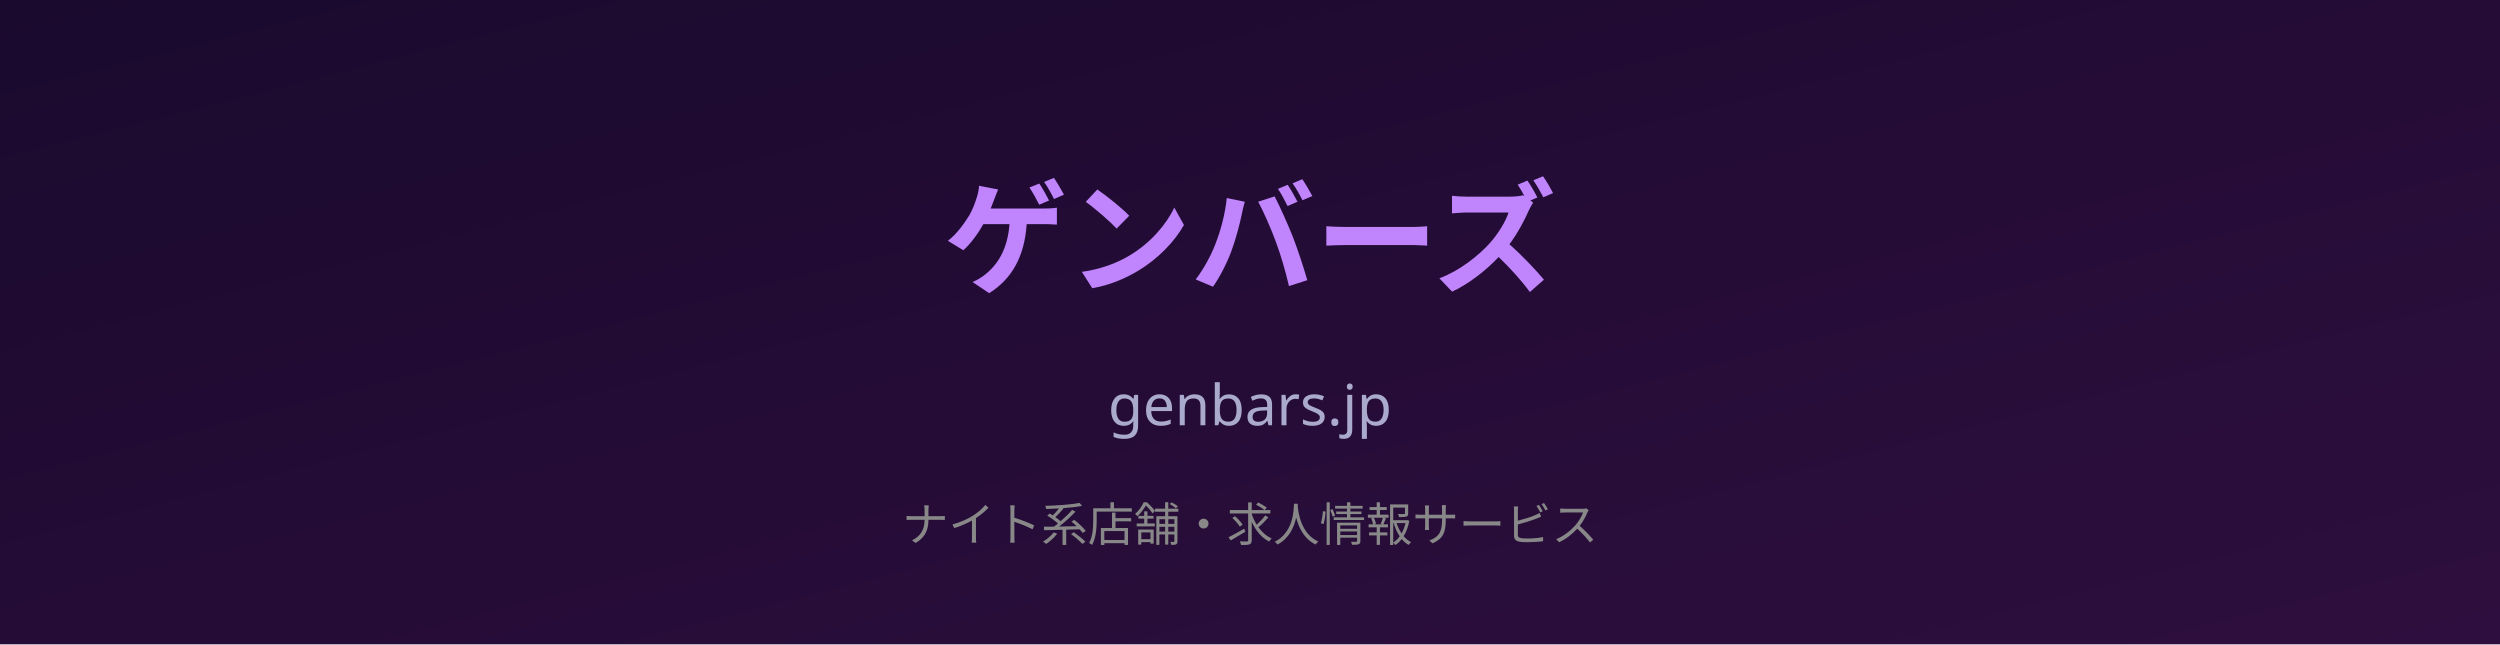
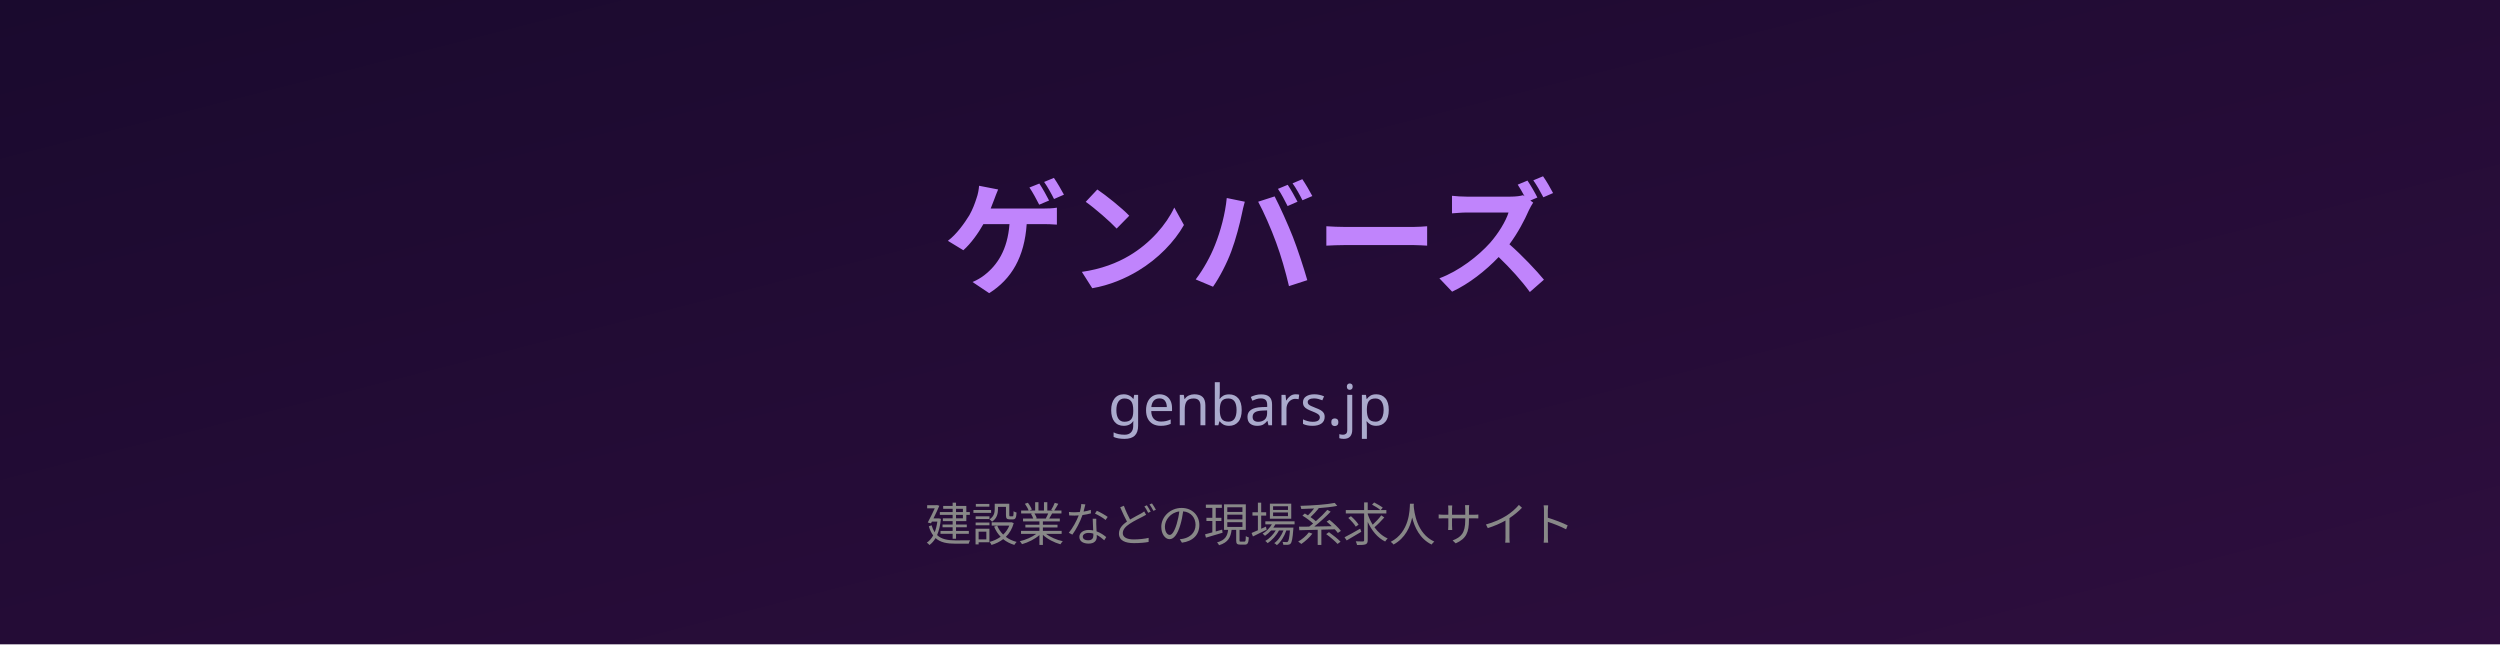
<svg xmlns="http://www.w3.org/2000/svg" width="970" height="250" viewBox="0 0 970 250">
  <defs>
    <linearGradient id="grad" x1="0%" y1="0%" x2="100%" y2="100%">
      <stop offset="0%" style="stop-color:#1a0a2e;stop-opacity:1" />
      <stop offset="100%" style="stop-color:#2e0e3e;stop-opacity:1" />
    </linearGradient>
  </defs>
  <rect width="970" height="250" fill="url(#grad)" />
  <text x="485" y="110" font-family="'Noto Sans JP', sans-serif" font-size="48" font-weight="bold" fill="#c084fc" text-anchor="middle">ゲンバーズ</text>
  <text x="485" y="165" font-family="'Noto Sans JP', sans-serif" font-size="22" fill="#aaaacc" text-anchor="middle">genbars.jp</text>
-   <text x="485" y="210" font-family="'Noto Sans JP', sans-serif" font-size="18" fill="#888" text-anchor="middle">ナイト系店舗・求人情報サービス</text>
+   <text x="485" y="210" font-family="'Noto Sans JP', sans-serif" font-size="18" fill="#888" text-anchor="middle">建設業などの現場系求人サイト</text>
</svg>
